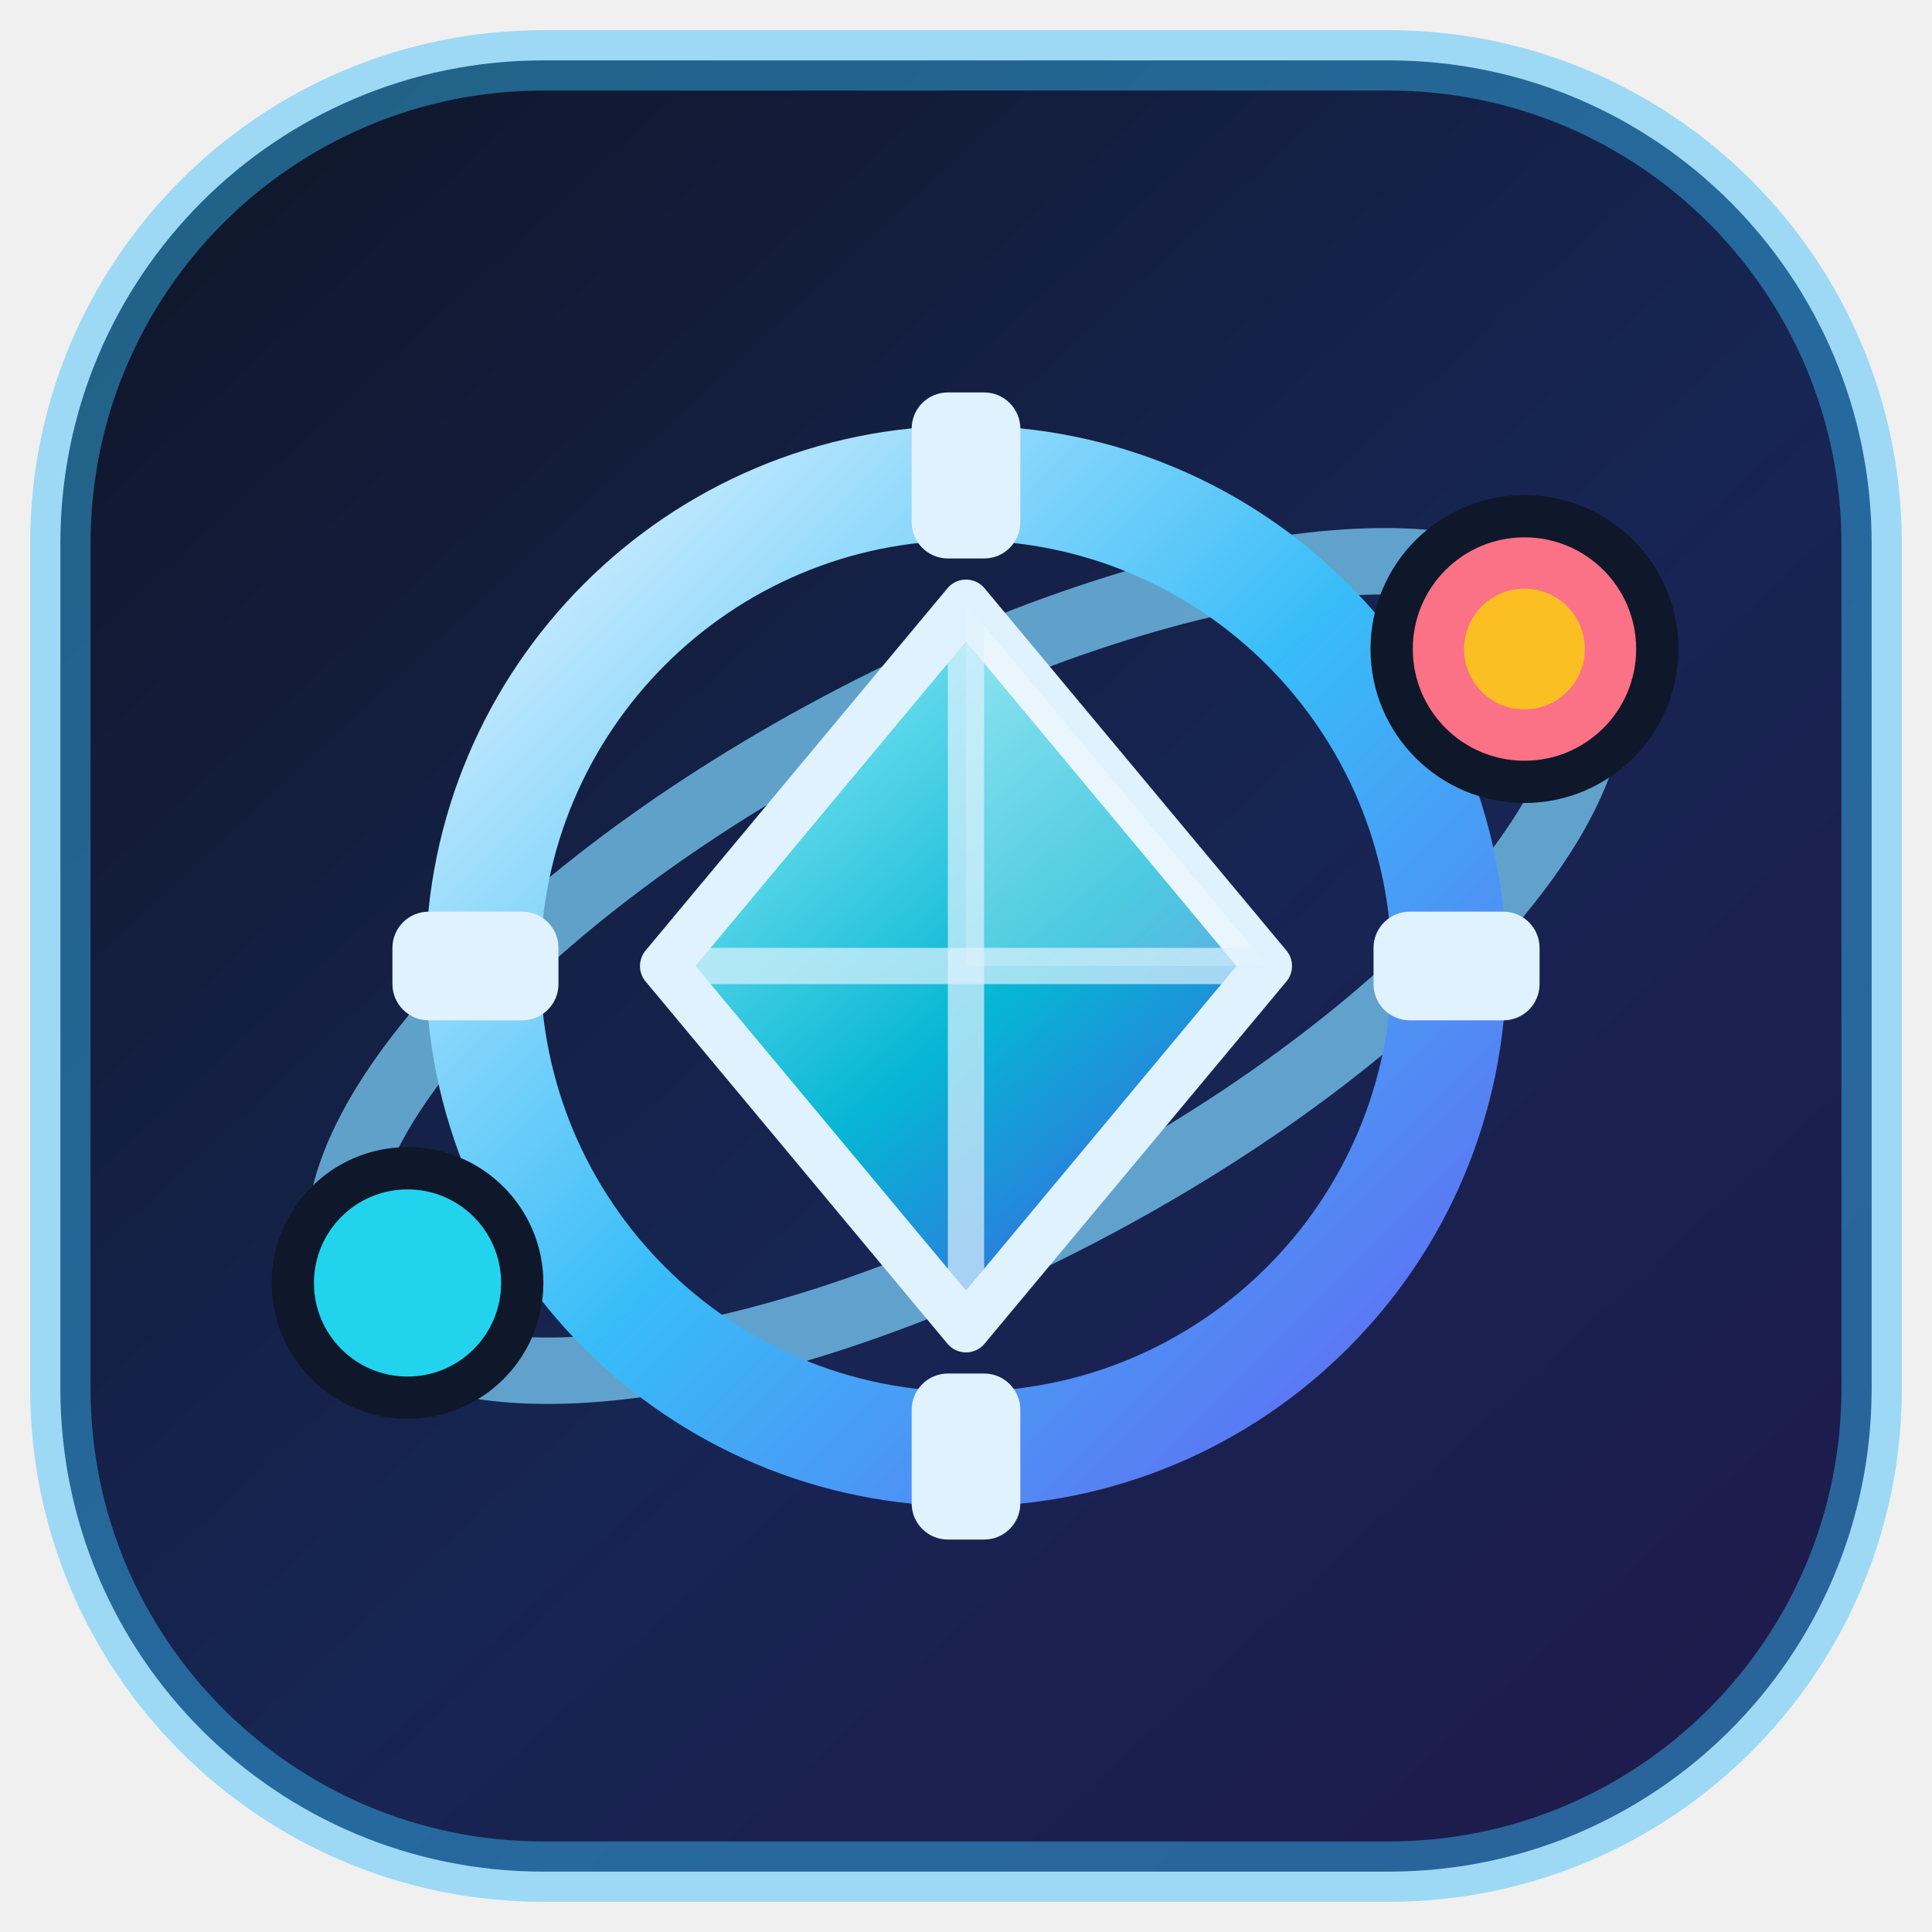
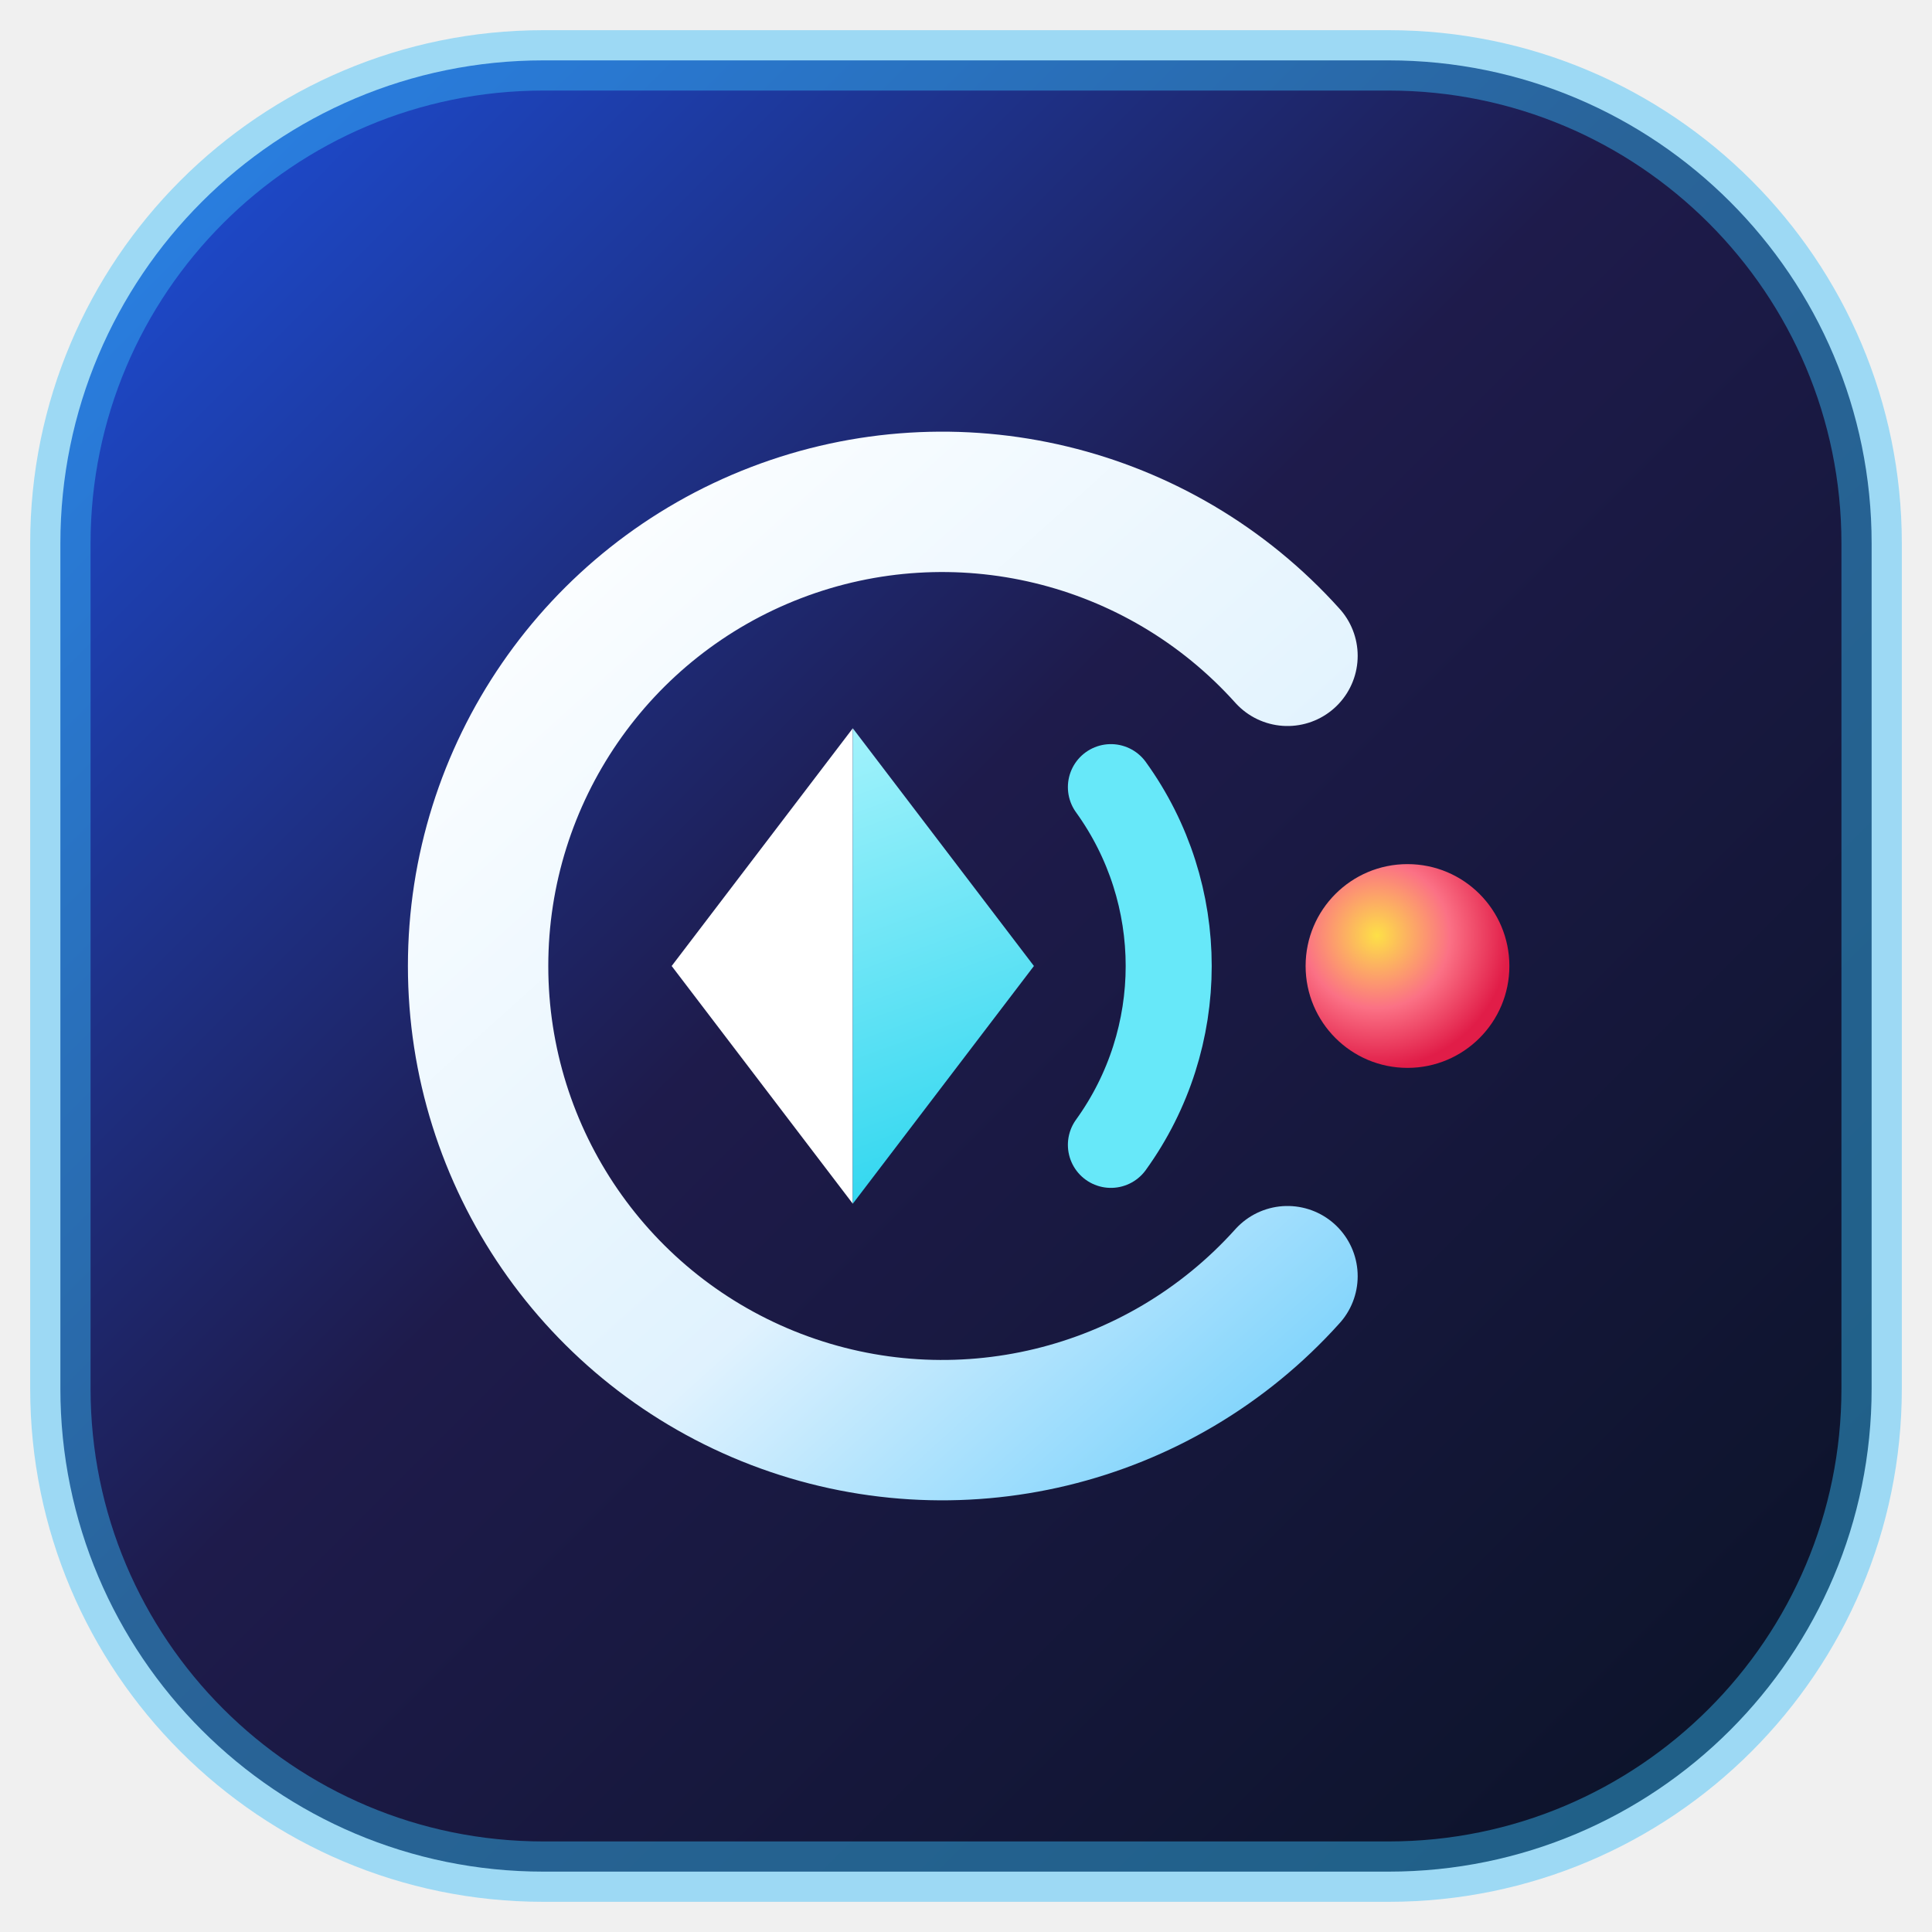
<svg xmlns="http://www.w3.org/2000/svg" width="64" height="64" viewBox="0 0 64 64" fill="none">
  <defs>
-     <linearGradient id="bgGrad" x1="6" y1="4" x2="58" y2="60" gradientUnits="userSpaceOnUse">
-       <stop offset="0%" stop-color="#0f172a" />
-       <stop offset="55%" stop-color="#172554" />
-       <stop offset="100%" stop-color="#1e1b4b" />
+     <linearGradient id="bgGrad" x1="4" y1="4" x2="60" y2="60" gradientUnits="userSpaceOnUse">
+       <stop offset="0%" stop-color="#1d4ed8" />
+       <stop offset="45%" stop-color="#1e1b4b" />
+       <stop offset="100%" stop-color="#0b1328" />
    </linearGradient>
-     <linearGradient id="lensGrad" x1="16" y1="16" x2="48" y2="48" gradientUnits="userSpaceOnUse">
-       <stop offset="0%" stop-color="#e0f2fe" />
-       <stop offset="50%" stop-color="#38bdf8" />
-       <stop offset="100%" stop-color="#6366f1" />
+     <linearGradient id="ringGrad" x1="10" y1="12" x2="46" y2="52" gradientUnits="userSpaceOnUse">
+       <stop offset="0%" stop-color="#ffffff" />
+       <stop offset="65%" stop-color="#e0f2fe" />
+       <stop offset="100%" stop-color="#7dd3fc" />
    </linearGradient>
-     <linearGradient id="prismGrad" x1="22" y1="20" x2="42" y2="44" gradientUnits="userSpaceOnUse">
+     <linearGradient id="prismGrad" x1="27" y1="21" x2="35" y2="43" gradientUnits="userSpaceOnUse">
      <stop offset="0%" stop-color="#a5f3fc" />
-       <stop offset="55%" stop-color="#06b6d4" />
-       <stop offset="100%" stop-color="#4f46e5" />
+       <stop offset="100%" stop-color="#22d3ee" />
    </linearGradient>
+     <radialGradient id="impactGrad" cx="35%" cy="35%" r="65%">
+       <stop offset="0%" stop-color="#fde047" />
+       <stop offset="55%" stop-color="#fb7185" />
+       <stop offset="100%" stop-color="#e11d48" />
+     </radialGradient>
  </defs>
  <rect x="2" y="2" width="60" height="60" rx="16" fill="url(#bgGrad)" stroke="#38bdf8" stroke-opacity="0.45" stroke-width="2" />
-   <ellipse cx="32" cy="32" rx="23" ry="9" transform="rotate(-28 32 32)" stroke="#7dd3fc" stroke-opacity="0.72" stroke-width="2.2" />
-   <circle cx="32" cy="32" r="16" stroke="url(#lensGrad)" stroke-width="3.8" />
-   <rect x="30.2" y="13" width="3.6" height="5.5" rx="1.2" fill="#e0f2fe" />
-   <rect x="30.2" y="45.5" width="3.6" height="5.5" rx="1.2" fill="#e0f2fe" />
-   <rect x="13" y="30.2" width="5.5" height="3.6" rx="1.2" fill="#e0f2fe" />
-   <rect x="45.5" y="30.2" width="5.5" height="3.6" rx="1.2" fill="#e0f2fe" />
-   <polygon points="32,20 42,32 32,44 22,32" fill="url(#prismGrad)" stroke="#e0f2fe" stroke-width="1.6" stroke-linejoin="round" />
-   <polygon points="32,20 42,32 32,32" fill="#ffffff" fill-opacity="0.28" />
-   <line x1="22" y1="32" x2="42" y2="32" stroke="#e0f2fe" stroke-opacity="0.7" stroke-width="1.2" />
-   <line x1="32" y1="20" x2="32" y2="44" stroke="#e0f2fe" stroke-opacity="0.7" stroke-width="1.2" />
-   <circle cx="50.5" cy="21.5" r="4.4" fill="#fb7185" stroke="#0f172a" stroke-width="1.4" />
-   <circle cx="50.5" cy="21.5" r="2" fill="#fbbf24" />
-   <circle cx="13.5" cy="42.5" r="3.8" fill="#22d3ee" stroke="#0f172a" stroke-width="1.4" />
+   <g transform="translate(8, 8) scale(0.75)">
+     <path d="M 46.2 18.3 A 20.5 20.5 0 1 0 46.2 45.7" stroke="url(#ringGrad)" stroke-width="6.2" stroke-linecap="round" />
+     <polygon points="27,21.5 27,42.5 19,32" fill="#ffffff" />
+     <polygon points="27,21.5 35,32 27,42.5" fill="url(#prismGrad)" />
+     <path d="M 38.4 24.1 A 13.5 13.5 0 0 1 38.4 39.9" stroke="#67e8f9" stroke-width="3.8" stroke-linecap="round" />
+     <circle cx="51.5" cy="32" r="4.5" fill="url(#impactGrad)" />
+   </g>
</svg>
